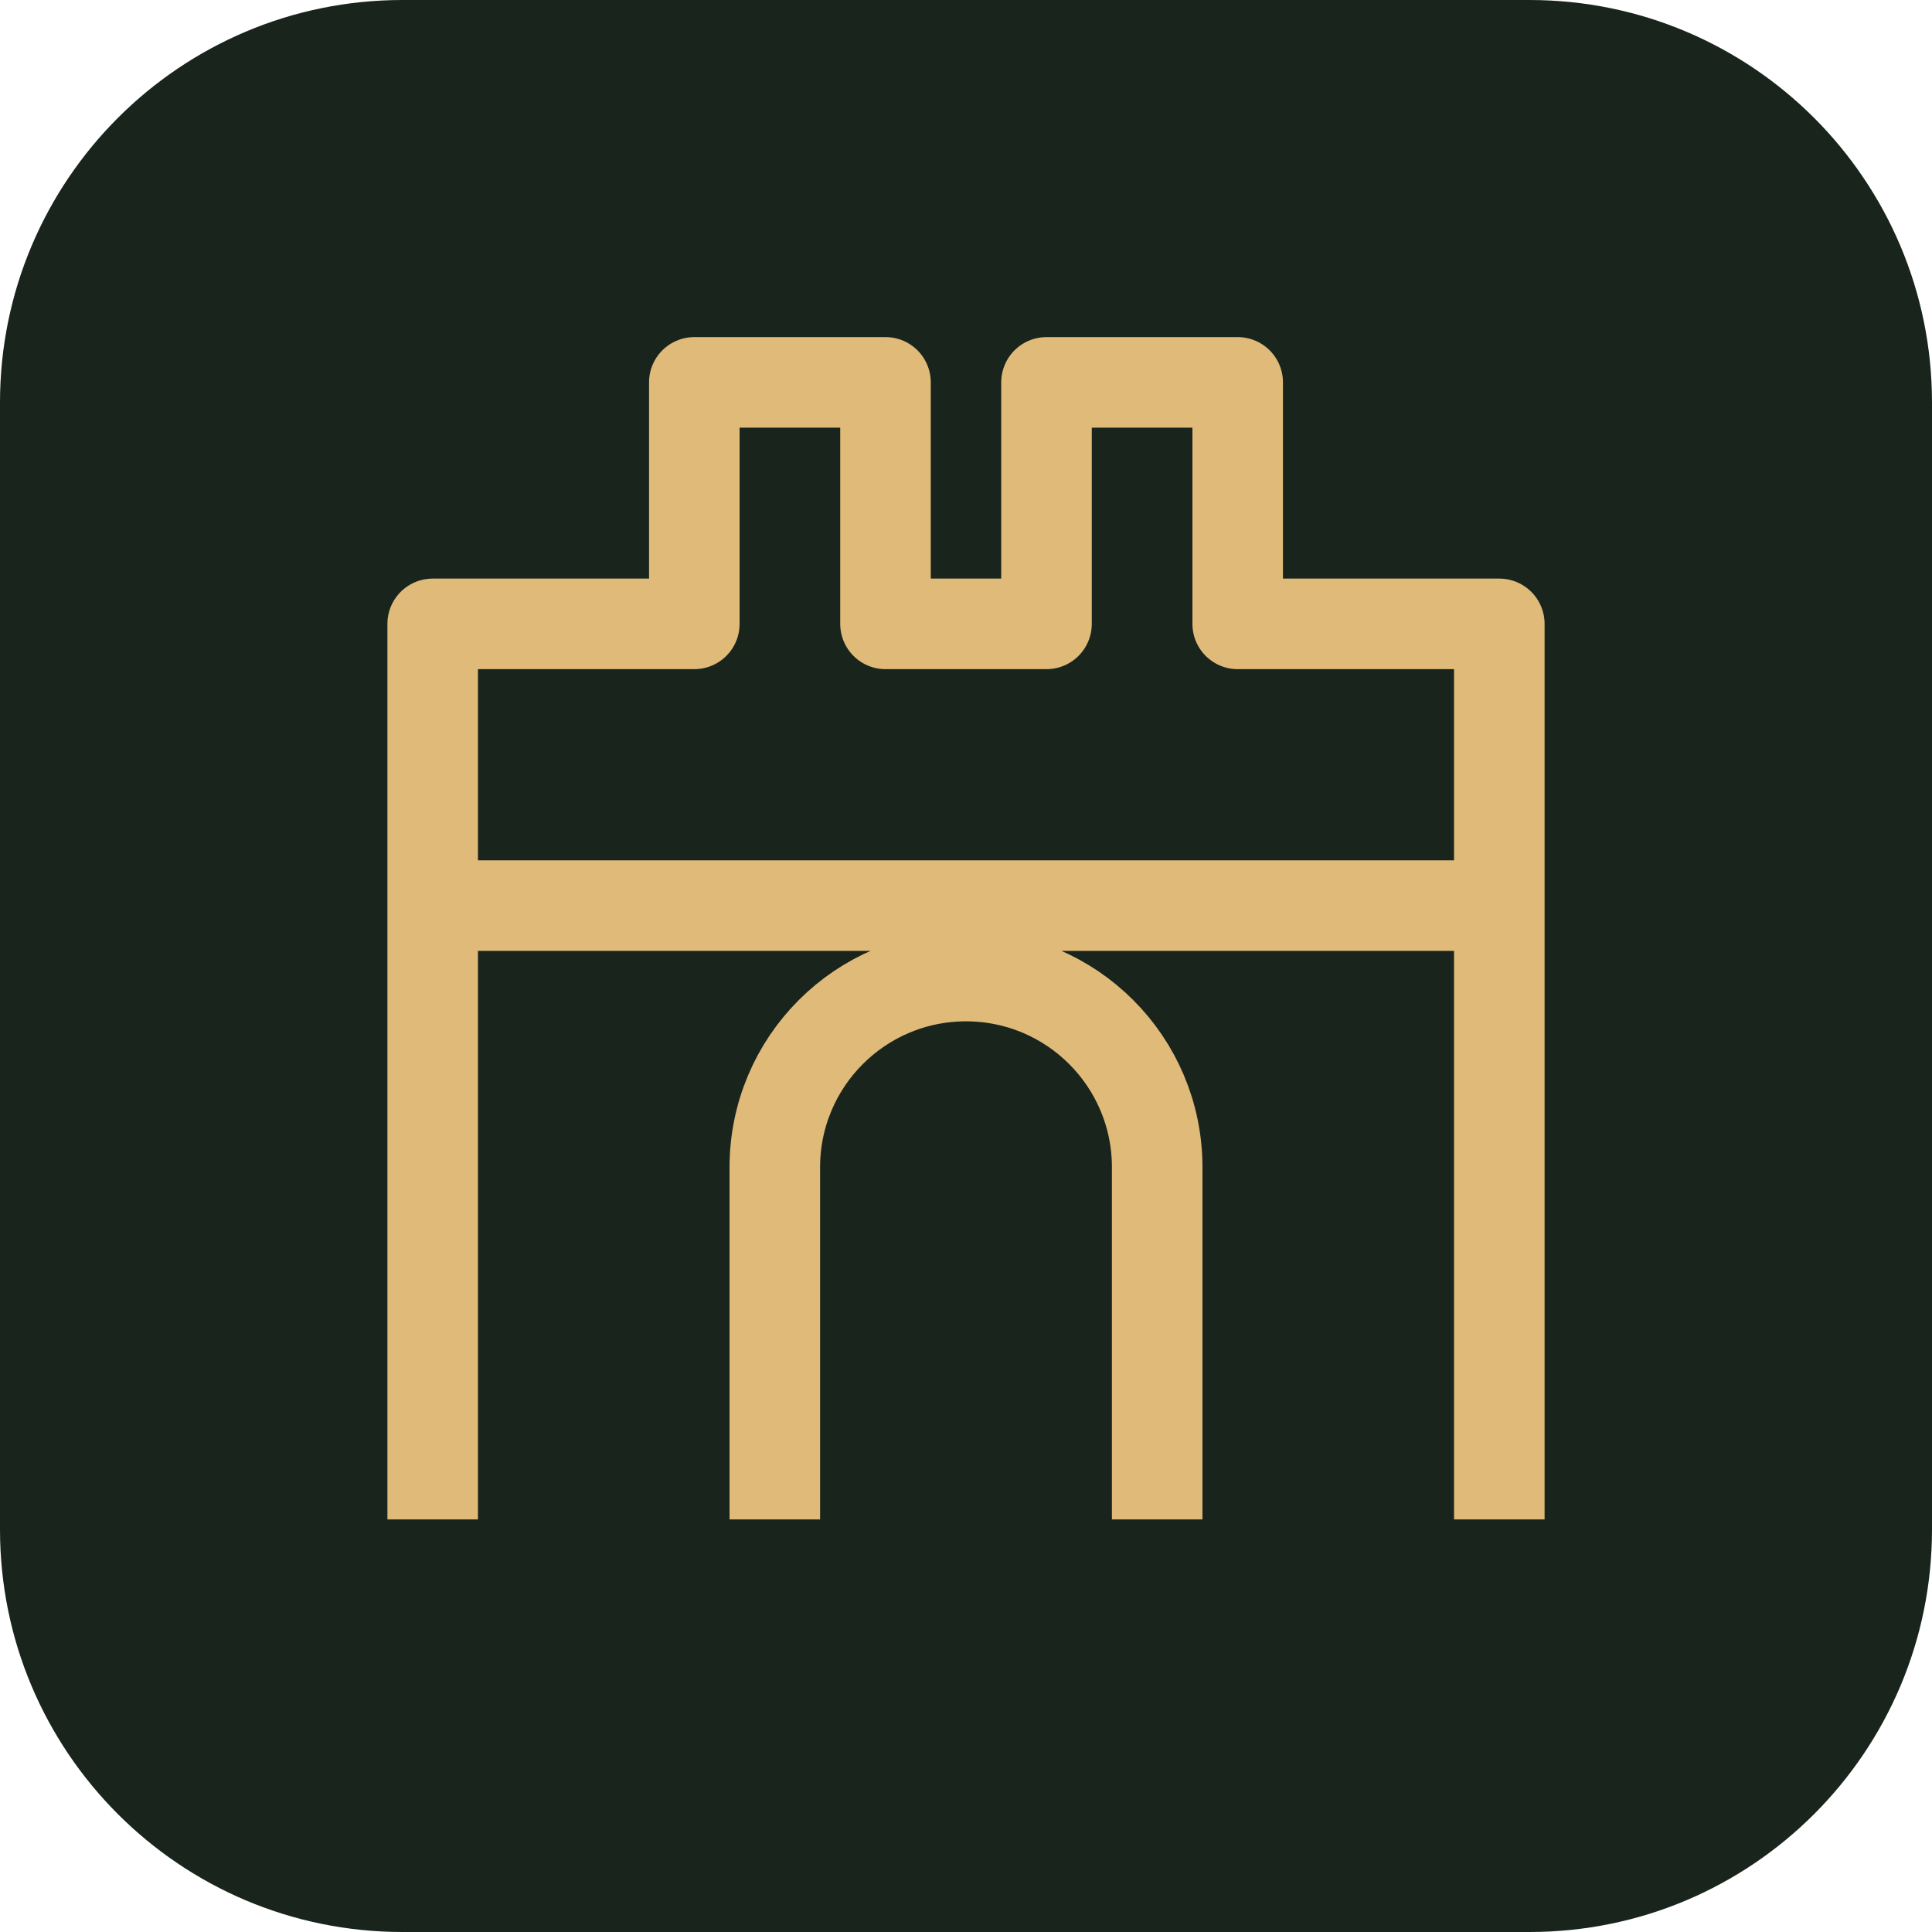
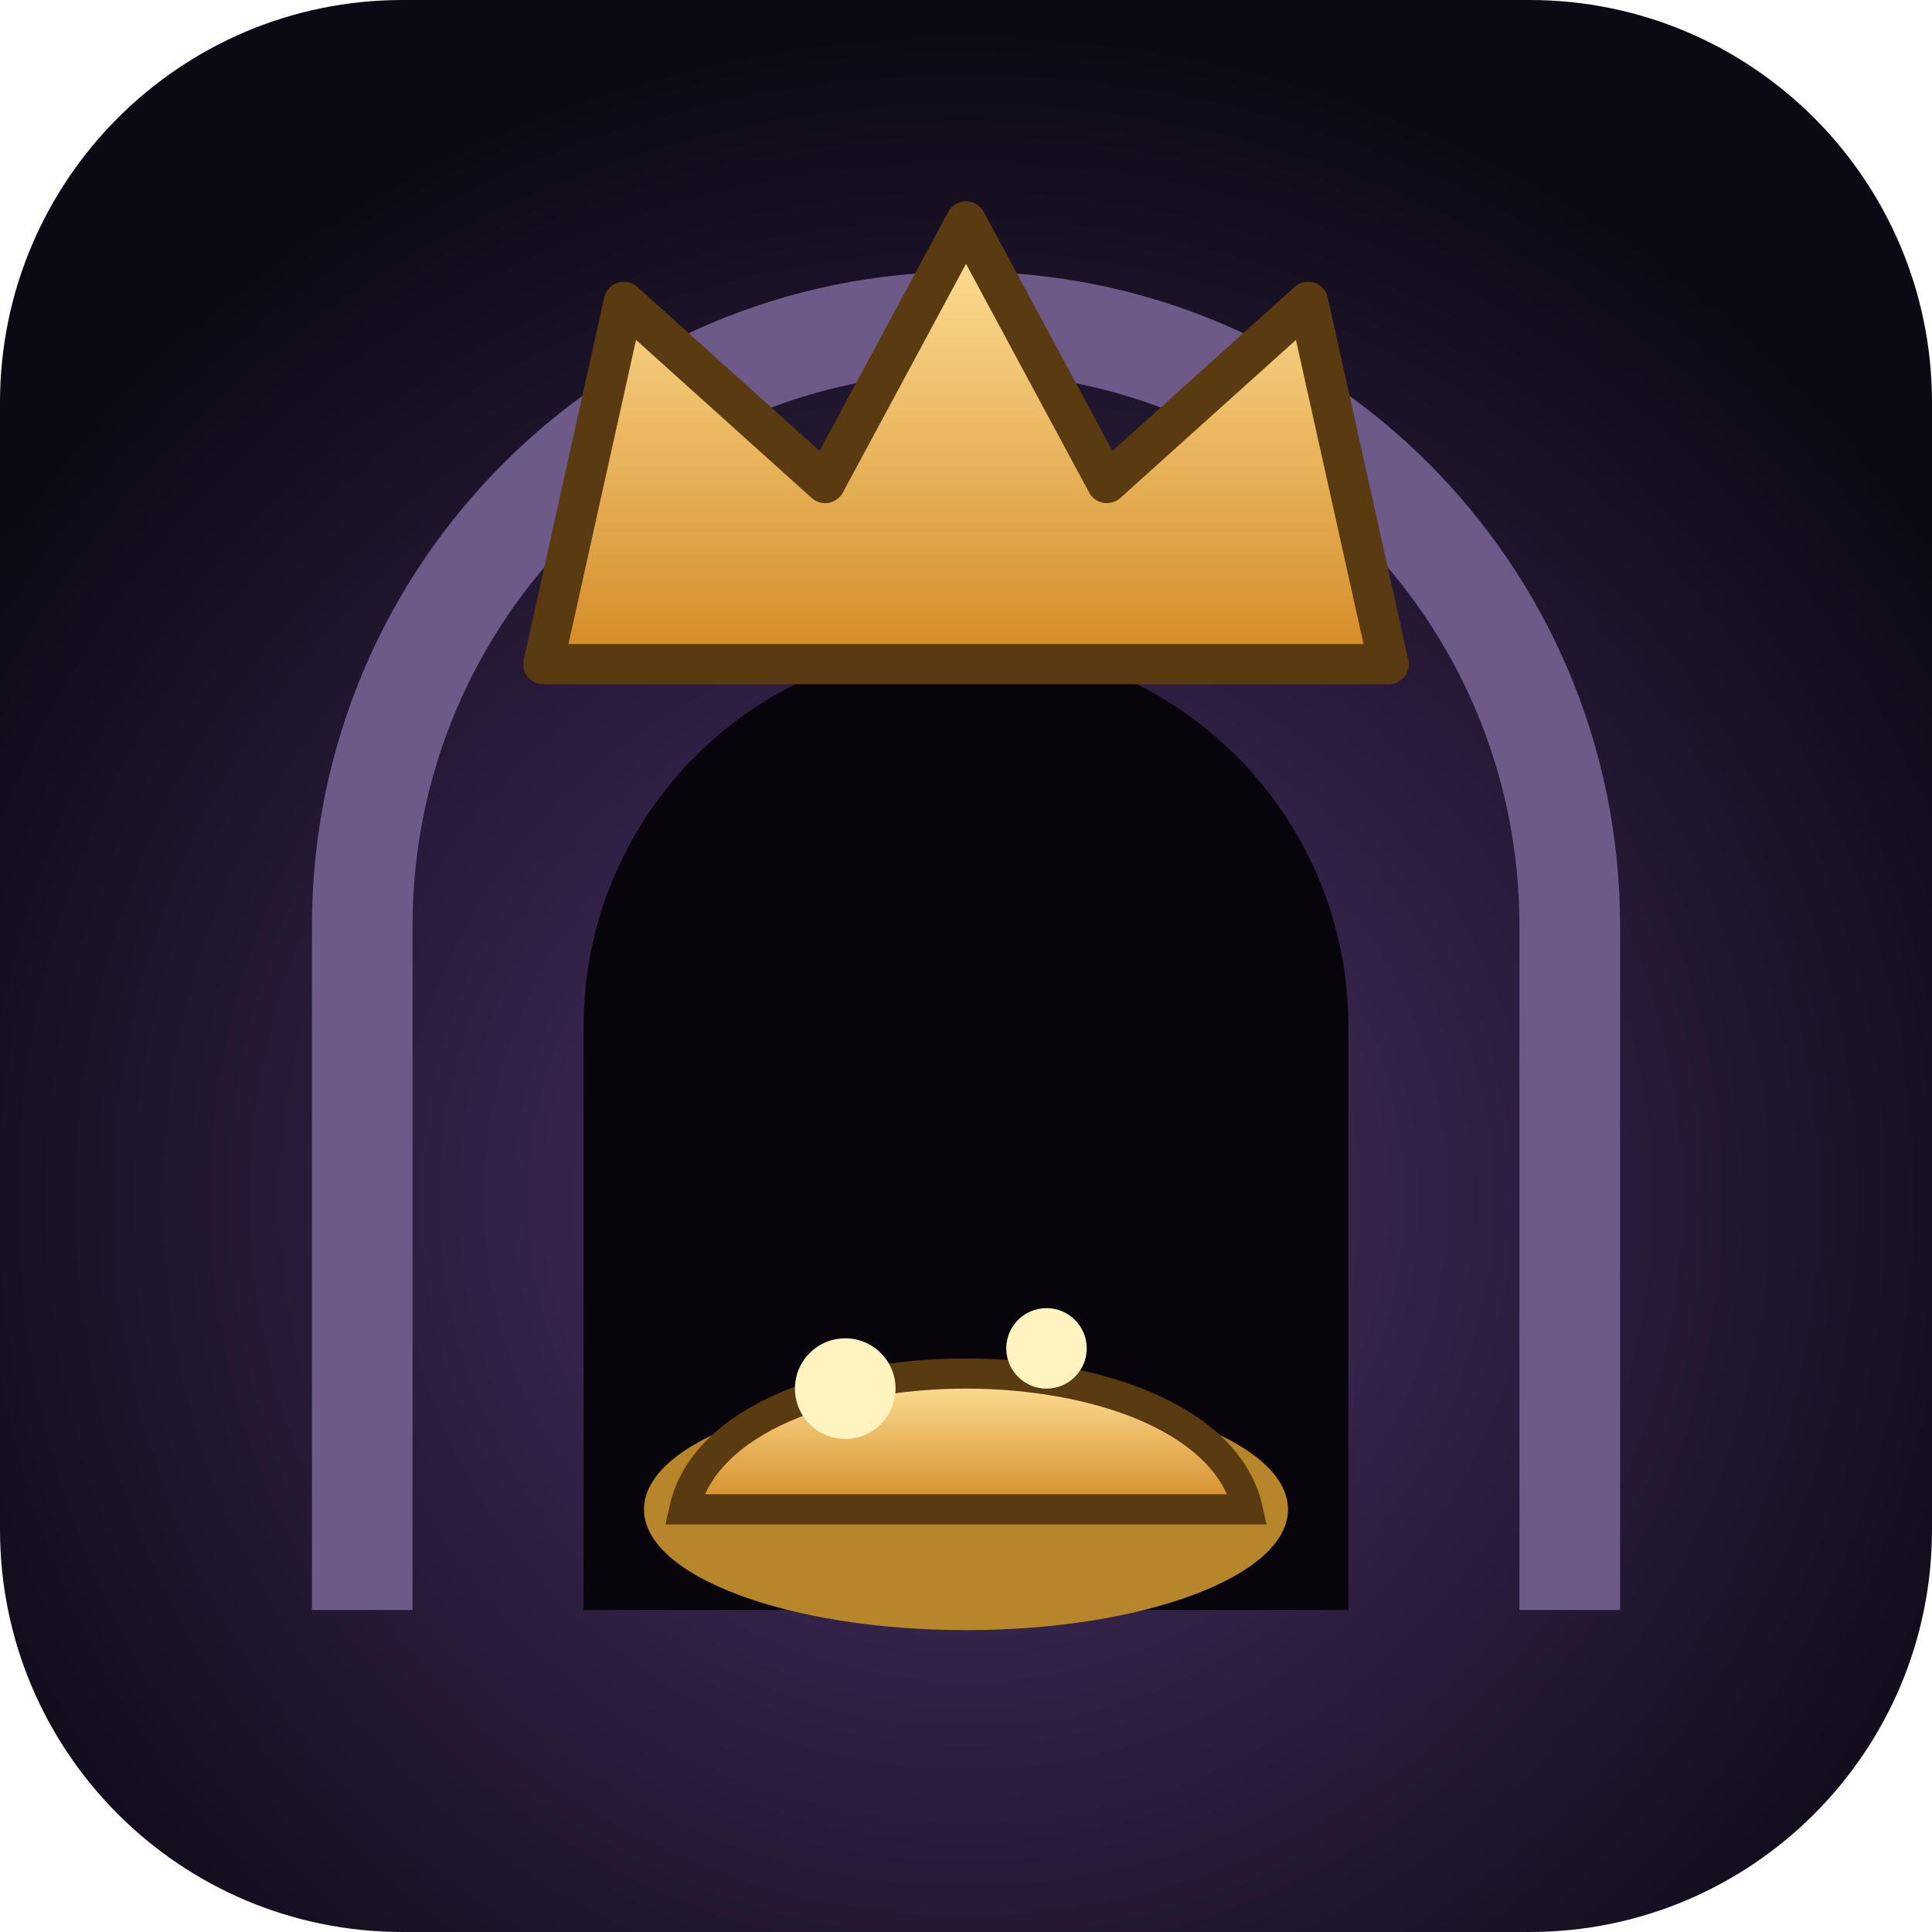
<svg xmlns="http://www.w3.org/2000/svg" viewBox="0 0 192 192">
-   <rect width="192" height="192" rx="40" fill="#18241c" />
-   <path d="M43 151V62h26V38h19v24h16V38h19v24h26v89M43 90h106M77 151v-35a19 19 0 0 1 38 0v35" fill="none" stroke="#dfba79" stroke-width="9" stroke-linejoin="round" />
+   <defs>
+     <radialGradient id="g" cx="50%" cy="62%" r="60%">
+       <stop offset="0" stop-color="#4a3168" />
+       <stop offset="1" stop-color="#0d0914" />
+     </radialGradient>
+     <linearGradient id="c" x1="0" y1="0" x2="0" y2="1">
+       <stop offset="0" stop-color="#ffe39a" />
+       <stop offset="1" stop-color="#d48a25" />
+     </linearGradient>
+   </defs>
+   <rect width="192" height="192" rx="40" fill="url(#g)" />
+   <path d="M36 160V92a60 60 0 0 1 120 0v68" fill="none" stroke="#6d5a88" stroke-width="10" />
+   <path d="M58 160v-58a38 38 0 0 1 76 0v58" fill="#07050b" />
+   <ellipse cx="96" cy="150" rx="32" ry="12" fill="#b8862a" />
+   <path d="M68 150c4-18 52-18 56 0z" fill="url(#c)" stroke="#5a3a10" stroke-width="3" />
+   <circle cx="84" cy="138" r="5" fill="#fff3c0" />
+   <circle cx="104" cy="134" r="4" fill="#fff3c0" />
+   <path d="M54 66 62 30l20 18 14-26 14 26 20-18 8 36z" fill="url(#c)" stroke="#5a3a10" stroke-width="4" stroke-linejoin="round" />
</svg>
